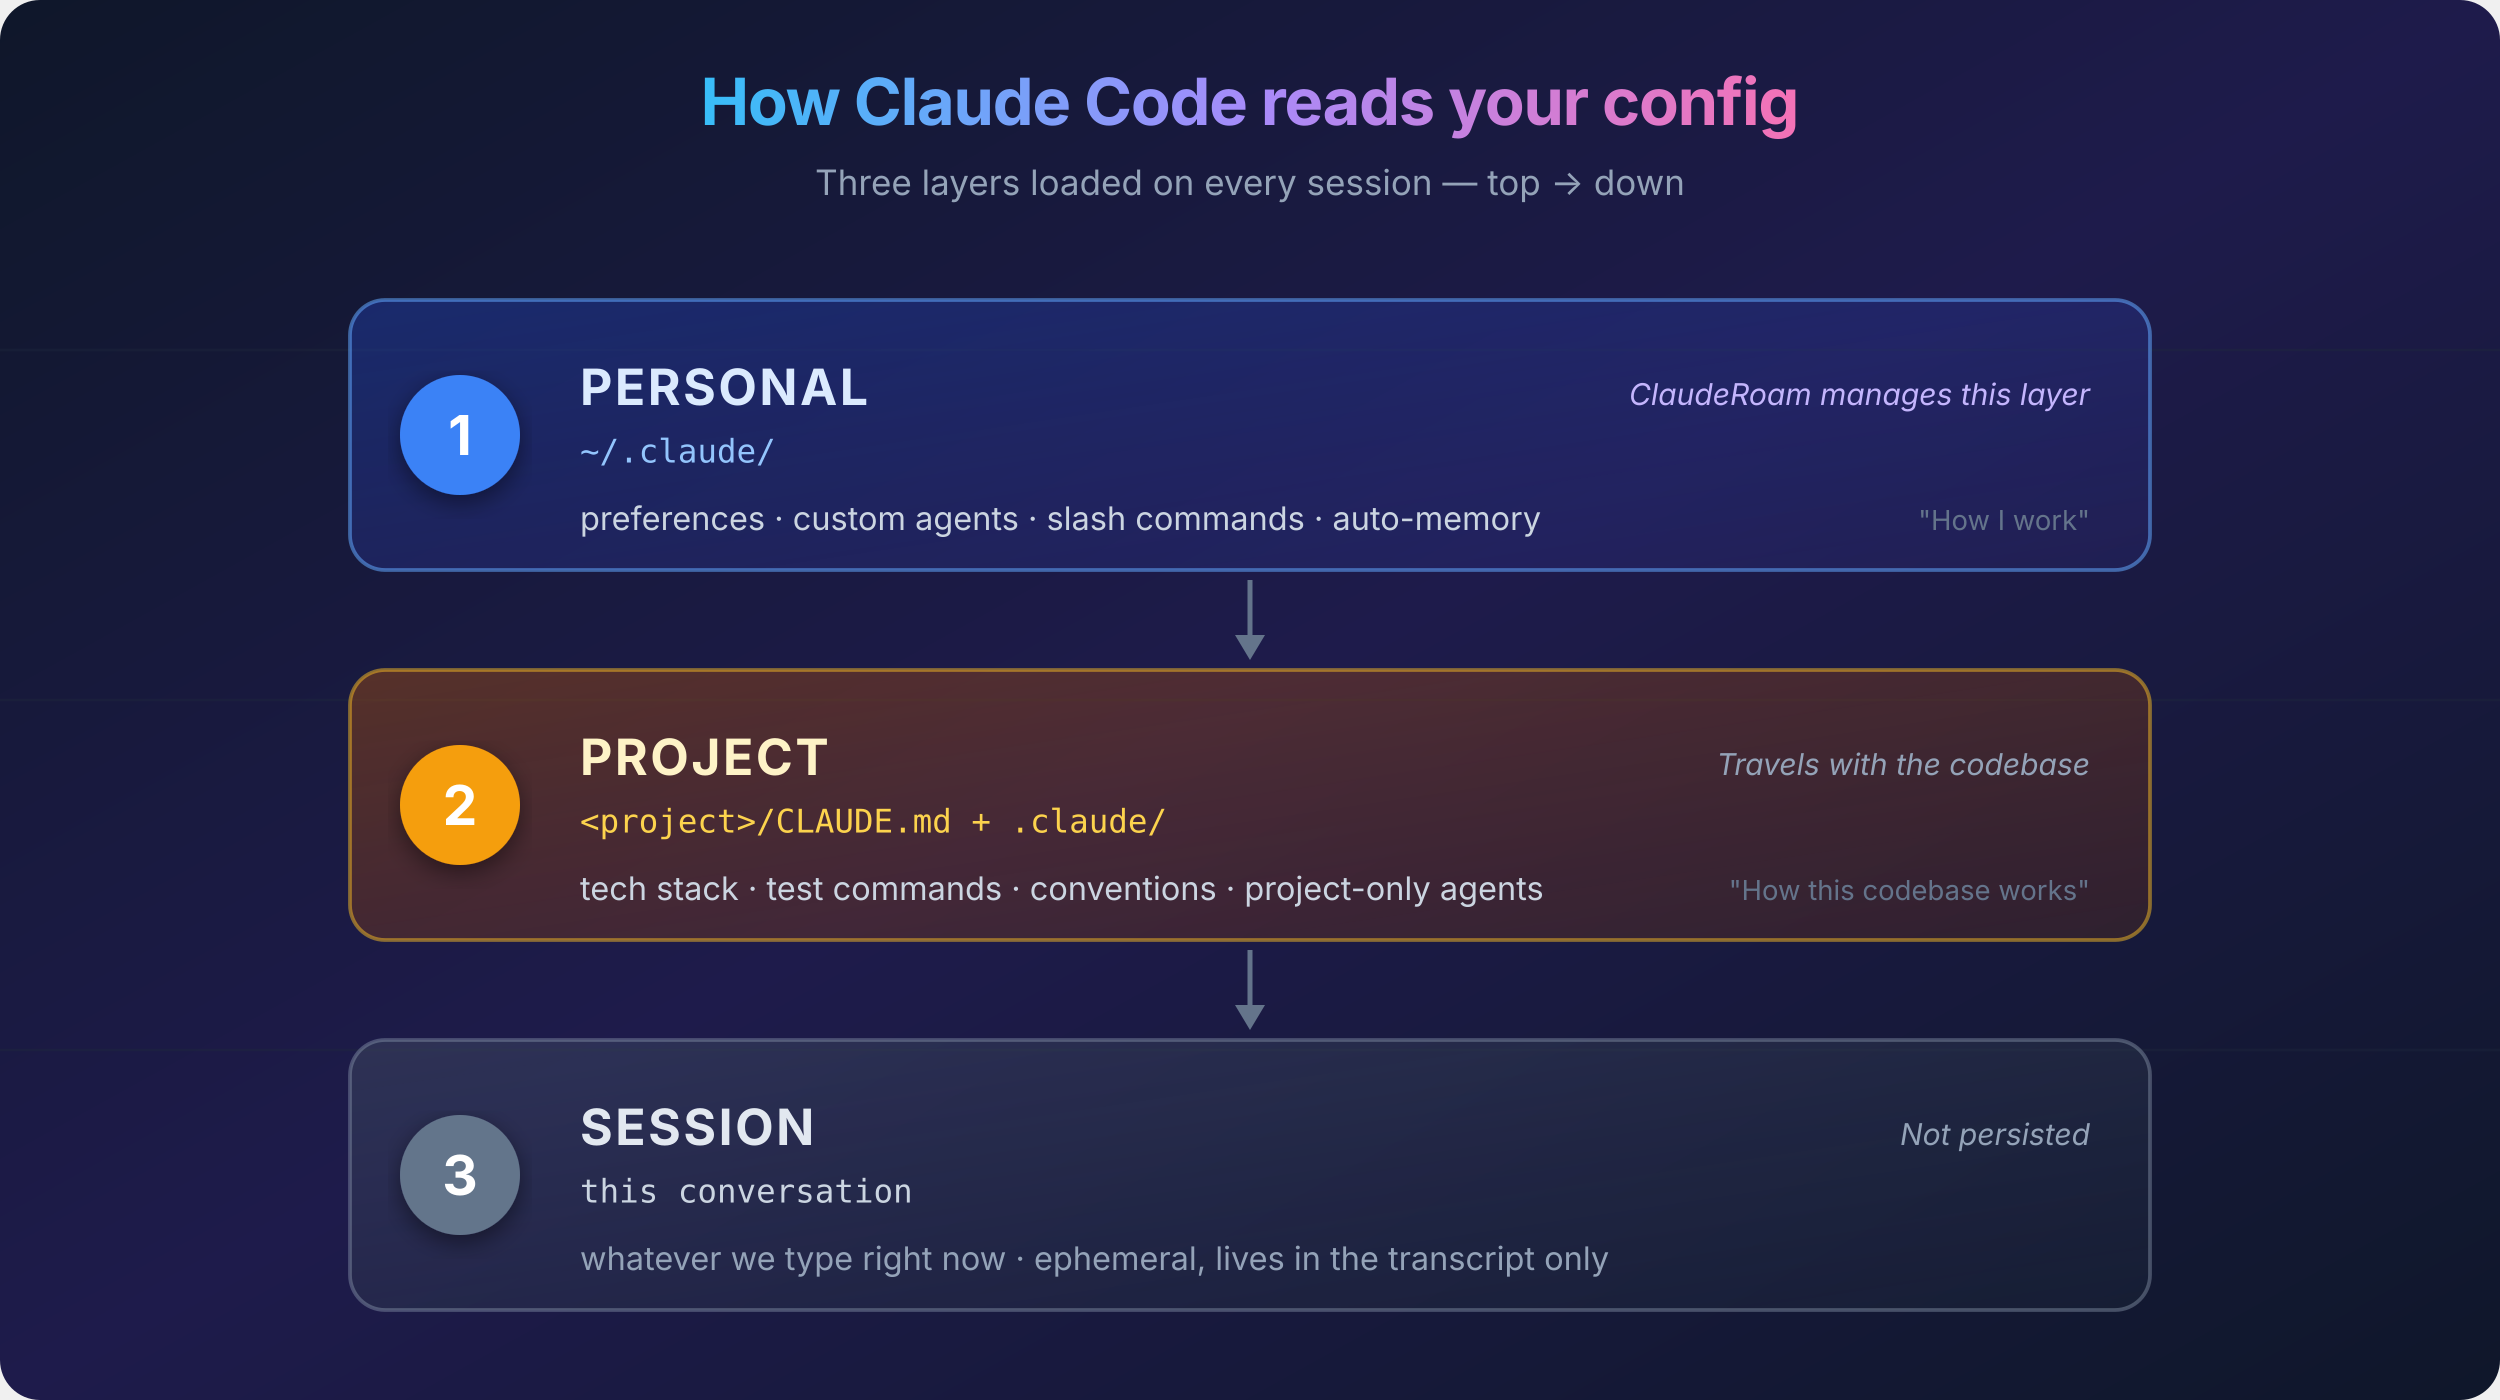
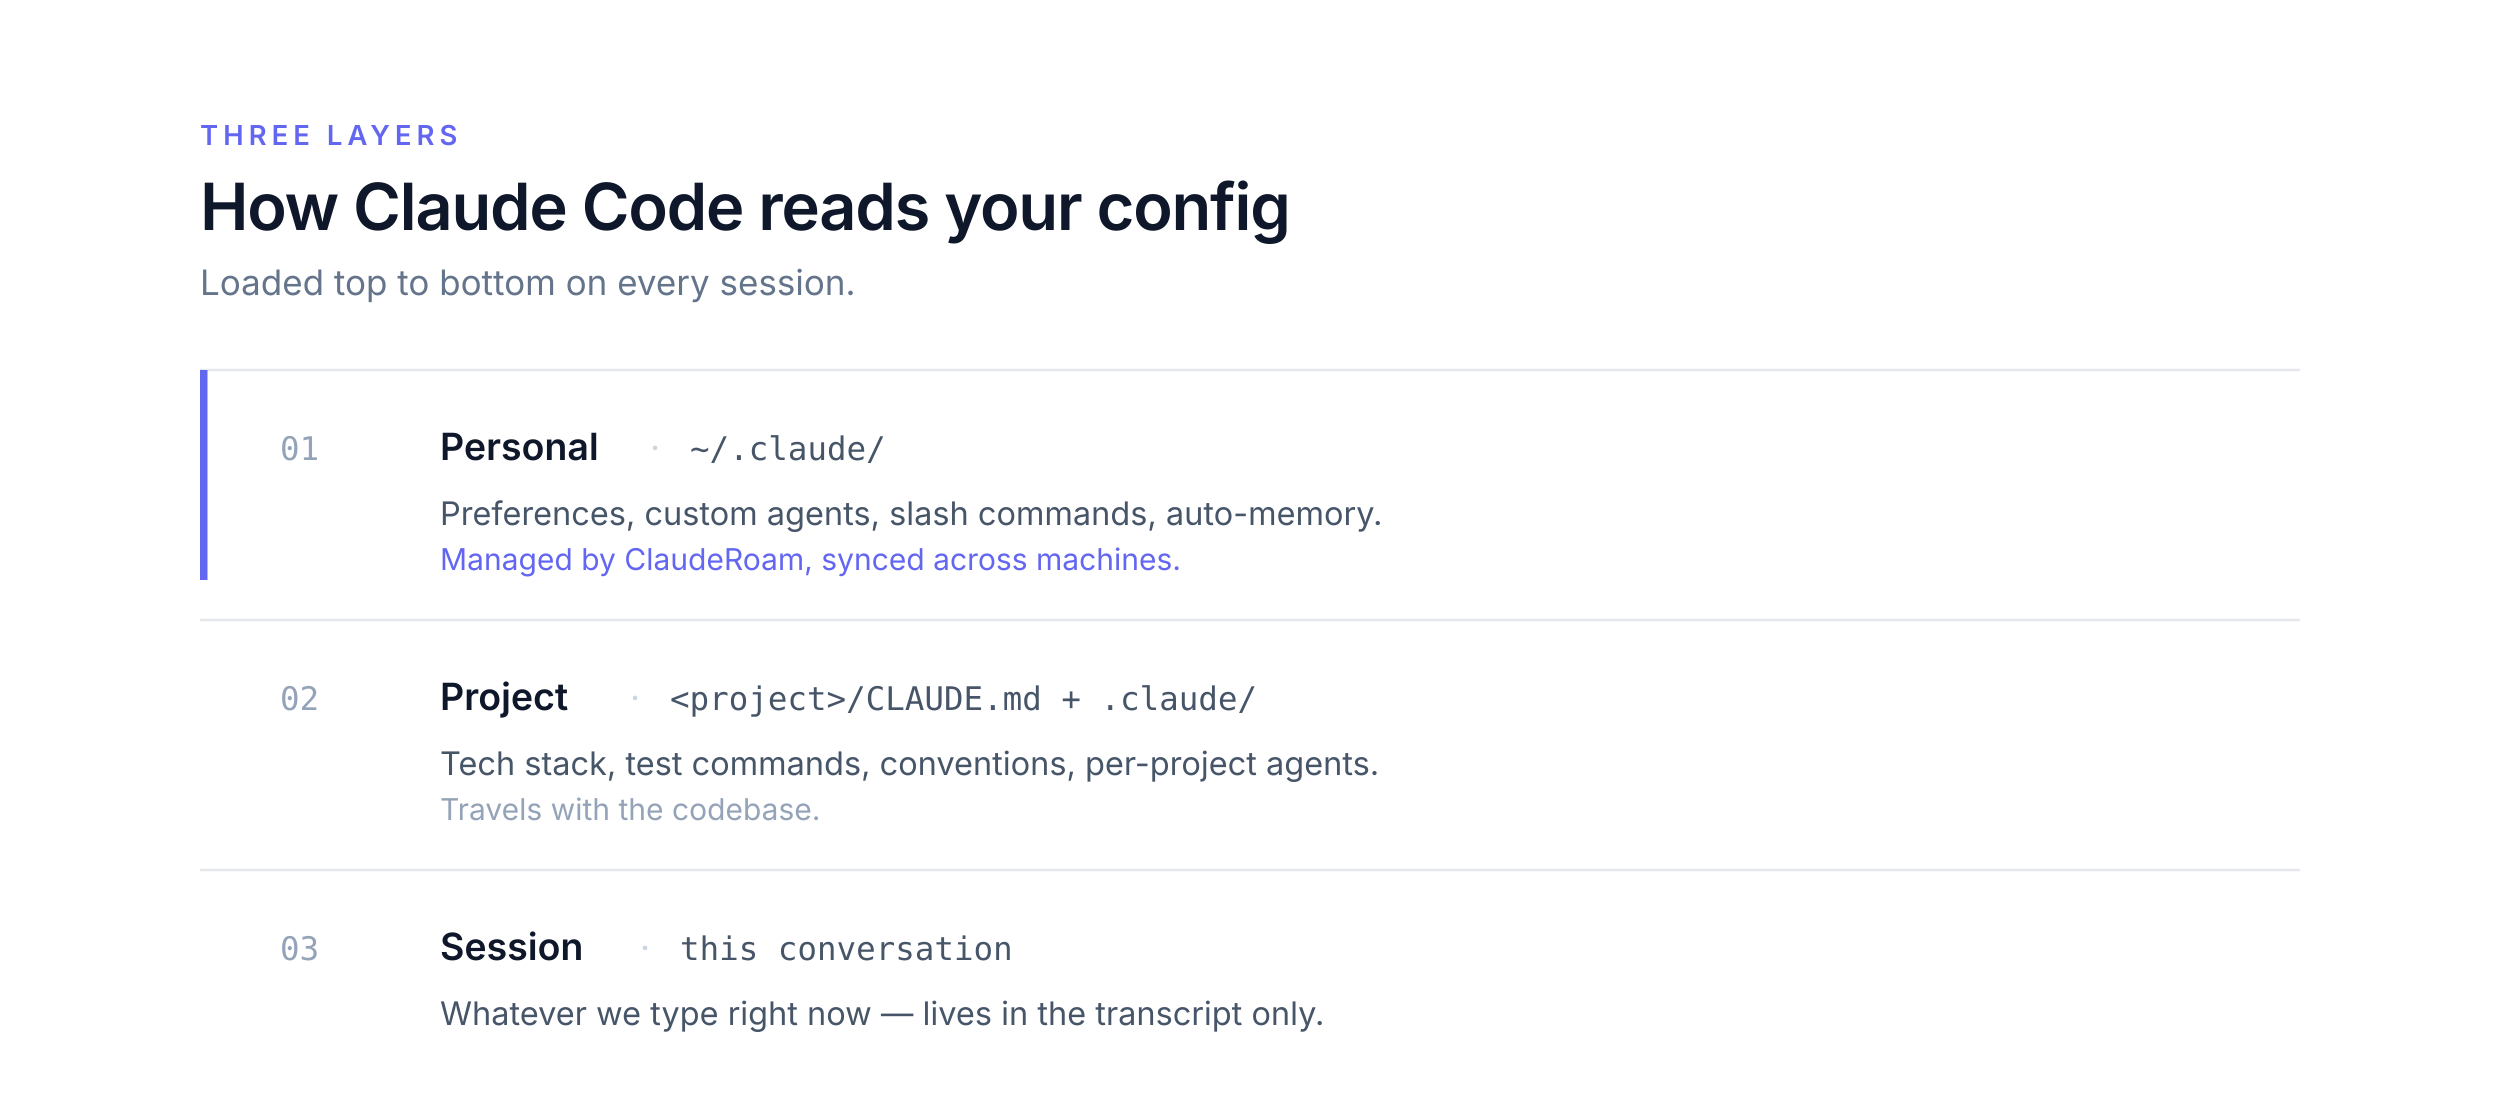
- <svg xmlns="http://www.w3.org/2000/svg" viewBox="0 0 1000 560" width="1000" height="560">
-   <defs>
-     <linearGradient id="bg" x1="0%" y1="0%" x2="100%" y2="100%">
-       <stop offset="0%" stop-color="#0f172a" />
-       <stop offset="50%" stop-color="#1e1b4b" />
-       <stop offset="100%" stop-color="#0f172a" />
-     </linearGradient>
-     <linearGradient id="title" x1="0%" y1="0%" x2="100%" y2="0%">
-       <stop offset="0%" stop-color="#38bdf8" />
-       <stop offset="50%" stop-color="#a78bfa" />
-       <stop offset="100%" stop-color="#f472b6" />
-     </linearGradient>
-     <linearGradient id="personalGrad" x1="0%" y1="0%" x2="100%" y2="100%">
-       <stop offset="0%" stop-color="#1e40af" stop-opacity="0.45" />
-       <stop offset="100%" stop-color="#312e81" stop-opacity="0.25" />
-     </linearGradient>
-     <linearGradient id="projectGrad" x1="0%" y1="0%" x2="100%" y2="100%">
-       <stop offset="0%" stop-color="#b45309" stop-opacity="0.4" />
-       <stop offset="100%" stop-color="#78350f" stop-opacity="0.25" />
-     </linearGradient>
-     <linearGradient id="sessionGrad" x1="0%" y1="0%" x2="100%" y2="100%">
-       <stop offset="0%" stop-color="#475569" stop-opacity="0.4" />
-       <stop offset="100%" stop-color="#1e293b" stop-opacity="0.3" />
-     </linearGradient>
-     <filter id="cardShadow" x="-10%" y="-10%" width="120%" height="130%">
-       <feGaussianBlur in="SourceAlpha" stdDeviation="5" />
-       <feOffset dx="0" dy="3" />
-       <feComponentTransfer>
-         <feFuncA type="linear" slope="0.45" />
-       </feComponentTransfer>
-       <feMerge>
-         <feMergeNode />
-         <feMergeNode in="SourceGraphic" />
-       </feMerge>
-     </filter>
-   </defs>
-   <rect width="1000" height="560" rx="16" fill="url(#bg)" />
-   <g stroke="#1e293b" stroke-width="1" opacity="0.4">
-     <line x1="0" y1="140" x2="1000" y2="140" />
-     <line x1="0" y1="280" x2="1000" y2="280" />
-     <line x1="0" y1="420" x2="1000" y2="420" />
-   </g>
-   <text x="500" y="50" font-family="-apple-system, system-ui, sans-serif" font-size="26" font-weight="700" fill="url(#title)" text-anchor="middle" letter-spacing="-0.5">
+ <svg xmlns="http://www.w3.org/2000/svg" viewBox="0 0 1000 440" width="1000" height="440">
+   <rect width="1000" height="440" fill="#ffffff" />
+   <text x="80" y="58" font-family="-apple-system, system-ui, sans-serif" font-size="11" font-weight="600" fill="#6366f1" letter-spacing="2">THREE LAYERS</text>
+   <text x="80" y="92" font-family="-apple-system, system-ui, sans-serif" font-size="26" font-weight="600" fill="#0f172a" letter-spacing="-0.5">
    How Claude Code reads your config
  </text>
-   <text x="500" y="78" font-family="-apple-system, system-ui, sans-serif" font-size="14" fill="#94a3b8" text-anchor="middle">
-     Three layers loaded on every session — top → down
+   <text x="80" y="118" font-family="-apple-system, system-ui, sans-serif" font-size="14" fill="#64748b">
+     Loaded top to bottom on every session.
  </text>
-   <g transform="translate(140, 120)">
-     <rect width="720" height="108" rx="14" fill="url(#personalGrad)" stroke="#60a5fa" stroke-opacity="0.55" stroke-width="1.5" />
-     <circle cx="44" cy="54" r="24" fill="#3b82f6" filter="url(#cardShadow)" />
-     <text x="44" y="62" font-family="-apple-system, system-ui, sans-serif" font-size="22" font-weight="700" fill="#fff" text-anchor="middle">1</text>
-     <text x="92" y="42" font-family="-apple-system, system-ui, sans-serif" font-size="20" font-weight="700" fill="#dbeafe" letter-spacing="1">PERSONAL</text>
-     <text x="92" y="65" font-family="ui-monospace, 'SF Mono', Menlo, monospace" font-size="13" fill="#93c5fd">~/.claude/</text>
-     <text x="92" y="92" font-family="-apple-system, system-ui, sans-serif" font-size="13" fill="#cbd5e1">
-       preferences  ·  custom agents  ·  slash commands  ·  auto-memory
-     </text>
-     <text x="696" y="42" font-family="-apple-system, system-ui, sans-serif" font-size="12" fill="#c4b5fd" text-anchor="end" font-style="italic">
-       ClaudeRoam manages this layer
-     </text>
-     <text x="696" y="92" font-family="-apple-system, system-ui, sans-serif" font-size="11" fill="#64748b" text-anchor="end">
-       "How I work"
-     </text>
+   <line x1="80" y1="148" x2="920" y2="148" stroke="#e5e7eb" stroke-width="1" />
+   <g transform="translate(80, 148)">
+     <rect x="0" y="0" width="3" height="84" fill="#6366f1" />
+     <text x="32" y="36" font-family="ui-monospace, 'SF Mono', Menlo, monospace" font-size="13" font-weight="500" fill="#94a3b8">01</text>
+     <text x="96" y="36" font-family="-apple-system, system-ui, sans-serif" font-size="15" font-weight="600" fill="#0f172a">Personal</text>
+     <text x="180" y="36" font-family="-apple-system, system-ui, sans-serif" font-size="14" fill="#cbd5e1">·</text>
+     <text x="196" y="36" font-family="ui-monospace, 'SF Mono', Menlo, monospace" font-size="13" fill="#475569">~/.claude/</text>
+     <text x="96" y="62" font-family="-apple-system, system-ui, sans-serif" font-size="13" fill="#475569">Preferences, custom agents, slash commands, auto-memory.</text>
+     <text x="96" y="80" font-family="-apple-system, system-ui, sans-serif" font-size="12" fill="#6366f1">Managed by ClaudeRoam, synced across machines.</text>
+     <line x1="0" y1="100" x2="840" y2="100" stroke="#e5e7eb" stroke-width="1" />
  </g>
-   <g transform="translate(500, 232)">
-     <line x1="0" y1="0" x2="0" y2="28" stroke="#64748b" stroke-width="2" />
-     <polygon points="0,32 -6,22 6,22" fill="#64748b" />
+   <g transform="translate(80, 248)">
+     <text x="32" y="36" font-family="ui-monospace, 'SF Mono', Menlo, monospace" font-size="13" font-weight="500" fill="#94a3b8">02</text>
+     <text x="96" y="36" font-family="-apple-system, system-ui, sans-serif" font-size="15" font-weight="600" fill="#0f172a">Project</text>
+     <text x="172" y="36" font-family="-apple-system, system-ui, sans-serif" font-size="14" fill="#cbd5e1">·</text>
+     <text x="188" y="36" font-family="ui-monospace, 'SF Mono', Menlo, monospace" font-size="13" fill="#475569">&lt;project&gt;/CLAUDE.md + .claude/</text>
+     <text x="96" y="62" font-family="-apple-system, system-ui, sans-serif" font-size="13" fill="#475569">Tech stack, test commands, conventions, per-project agents.</text>
+     <text x="96" y="80" font-family="-apple-system, system-ui, sans-serif" font-size="12" fill="#94a3b8">Travels with the codebase.</text>
+     <line x1="0" y1="100" x2="840" y2="100" stroke="#e5e7eb" stroke-width="1" />
  </g>
-   <g transform="translate(140, 268)">
-     <rect width="720" height="108" rx="14" fill="url(#projectGrad)" stroke="#fbbf24" stroke-opacity="0.5" stroke-width="1.5" />
-     <circle cx="44" cy="54" r="24" fill="#f59e0b" filter="url(#cardShadow)" />
-     <text x="44" y="62" font-family="-apple-system, system-ui, sans-serif" font-size="22" font-weight="700" fill="#fff" text-anchor="middle">2</text>
-     <text x="92" y="42" font-family="-apple-system, system-ui, sans-serif" font-size="20" font-weight="700" fill="#fef3c7" letter-spacing="1">PROJECT</text>
-     <text x="92" y="65" font-family="ui-monospace, 'SF Mono', Menlo, monospace" font-size="13" fill="#fcd34d">&lt;project&gt;/CLAUDE.md + .claude/</text>
-     <text x="92" y="92" font-family="-apple-system, system-ui, sans-serif" font-size="13" fill="#cbd5e1">
-       tech stack  ·  test commands  ·  conventions  ·  project-only agents
-     </text>
-     <text x="696" y="42" font-family="-apple-system, system-ui, sans-serif" font-size="12" fill="#94a3b8" text-anchor="end" font-style="italic">
-       Travels with the codebase
-     </text>
-     <text x="696" y="92" font-family="-apple-system, system-ui, sans-serif" font-size="11" fill="#64748b" text-anchor="end">
-       "How this codebase works"
-     </text>
-   </g>
-   <g transform="translate(500, 380)">
-     <line x1="0" y1="0" x2="0" y2="28" stroke="#64748b" stroke-width="2" />
-     <polygon points="0,32 -6,22 6,22" fill="#64748b" />
-   </g>
-   <g transform="translate(140, 416)">
-     <rect width="720" height="108" rx="14" fill="url(#sessionGrad)" stroke="#94a3b8" stroke-opacity="0.4" stroke-width="1.5" />
-     <circle cx="44" cy="54" r="24" fill="#64748b" filter="url(#cardShadow)" />
-     <text x="44" y="62" font-family="-apple-system, system-ui, sans-serif" font-size="22" font-weight="700" fill="#fff" text-anchor="middle">3</text>
-     <text x="92" y="42" font-family="-apple-system, system-ui, sans-serif" font-size="20" font-weight="700" fill="#e2e8f0" letter-spacing="1">SESSION</text>
-     <text x="92" y="65" font-family="ui-monospace, 'SF Mono', Menlo, monospace" font-size="13" fill="#cbd5e1">this conversation</text>
-     <text x="92" y="92" font-family="-apple-system, system-ui, sans-serif" font-size="13" fill="#94a3b8">
-       whatever we type right now  ·  ephemeral, lives in the transcript only
-     </text>
-     <text x="696" y="42" font-family="-apple-system, system-ui, sans-serif" font-size="12" fill="#94a3b8" text-anchor="end" font-style="italic">
-       Not persisted
-     </text>
+   <g transform="translate(80, 348)">
+     <text x="32" y="36" font-family="ui-monospace, 'SF Mono', Menlo, monospace" font-size="13" font-weight="500" fill="#94a3b8">03</text>
+     <text x="96" y="36" font-family="-apple-system, system-ui, sans-serif" font-size="15" font-weight="600" fill="#0f172a">Session</text>
+     <text x="176" y="36" font-family="-apple-system, system-ui, sans-serif" font-size="14" fill="#cbd5e1">·</text>
+     <text x="192" y="36" font-family="ui-monospace, 'SF Mono', Menlo, monospace" font-size="13" fill="#475569">this conversation</text>
+     <text x="96" y="62" font-family="-apple-system, system-ui, sans-serif" font-size="13" fill="#475569">Whatever we type right now — lives in the transcript only.</text>
  </g>
</svg>
